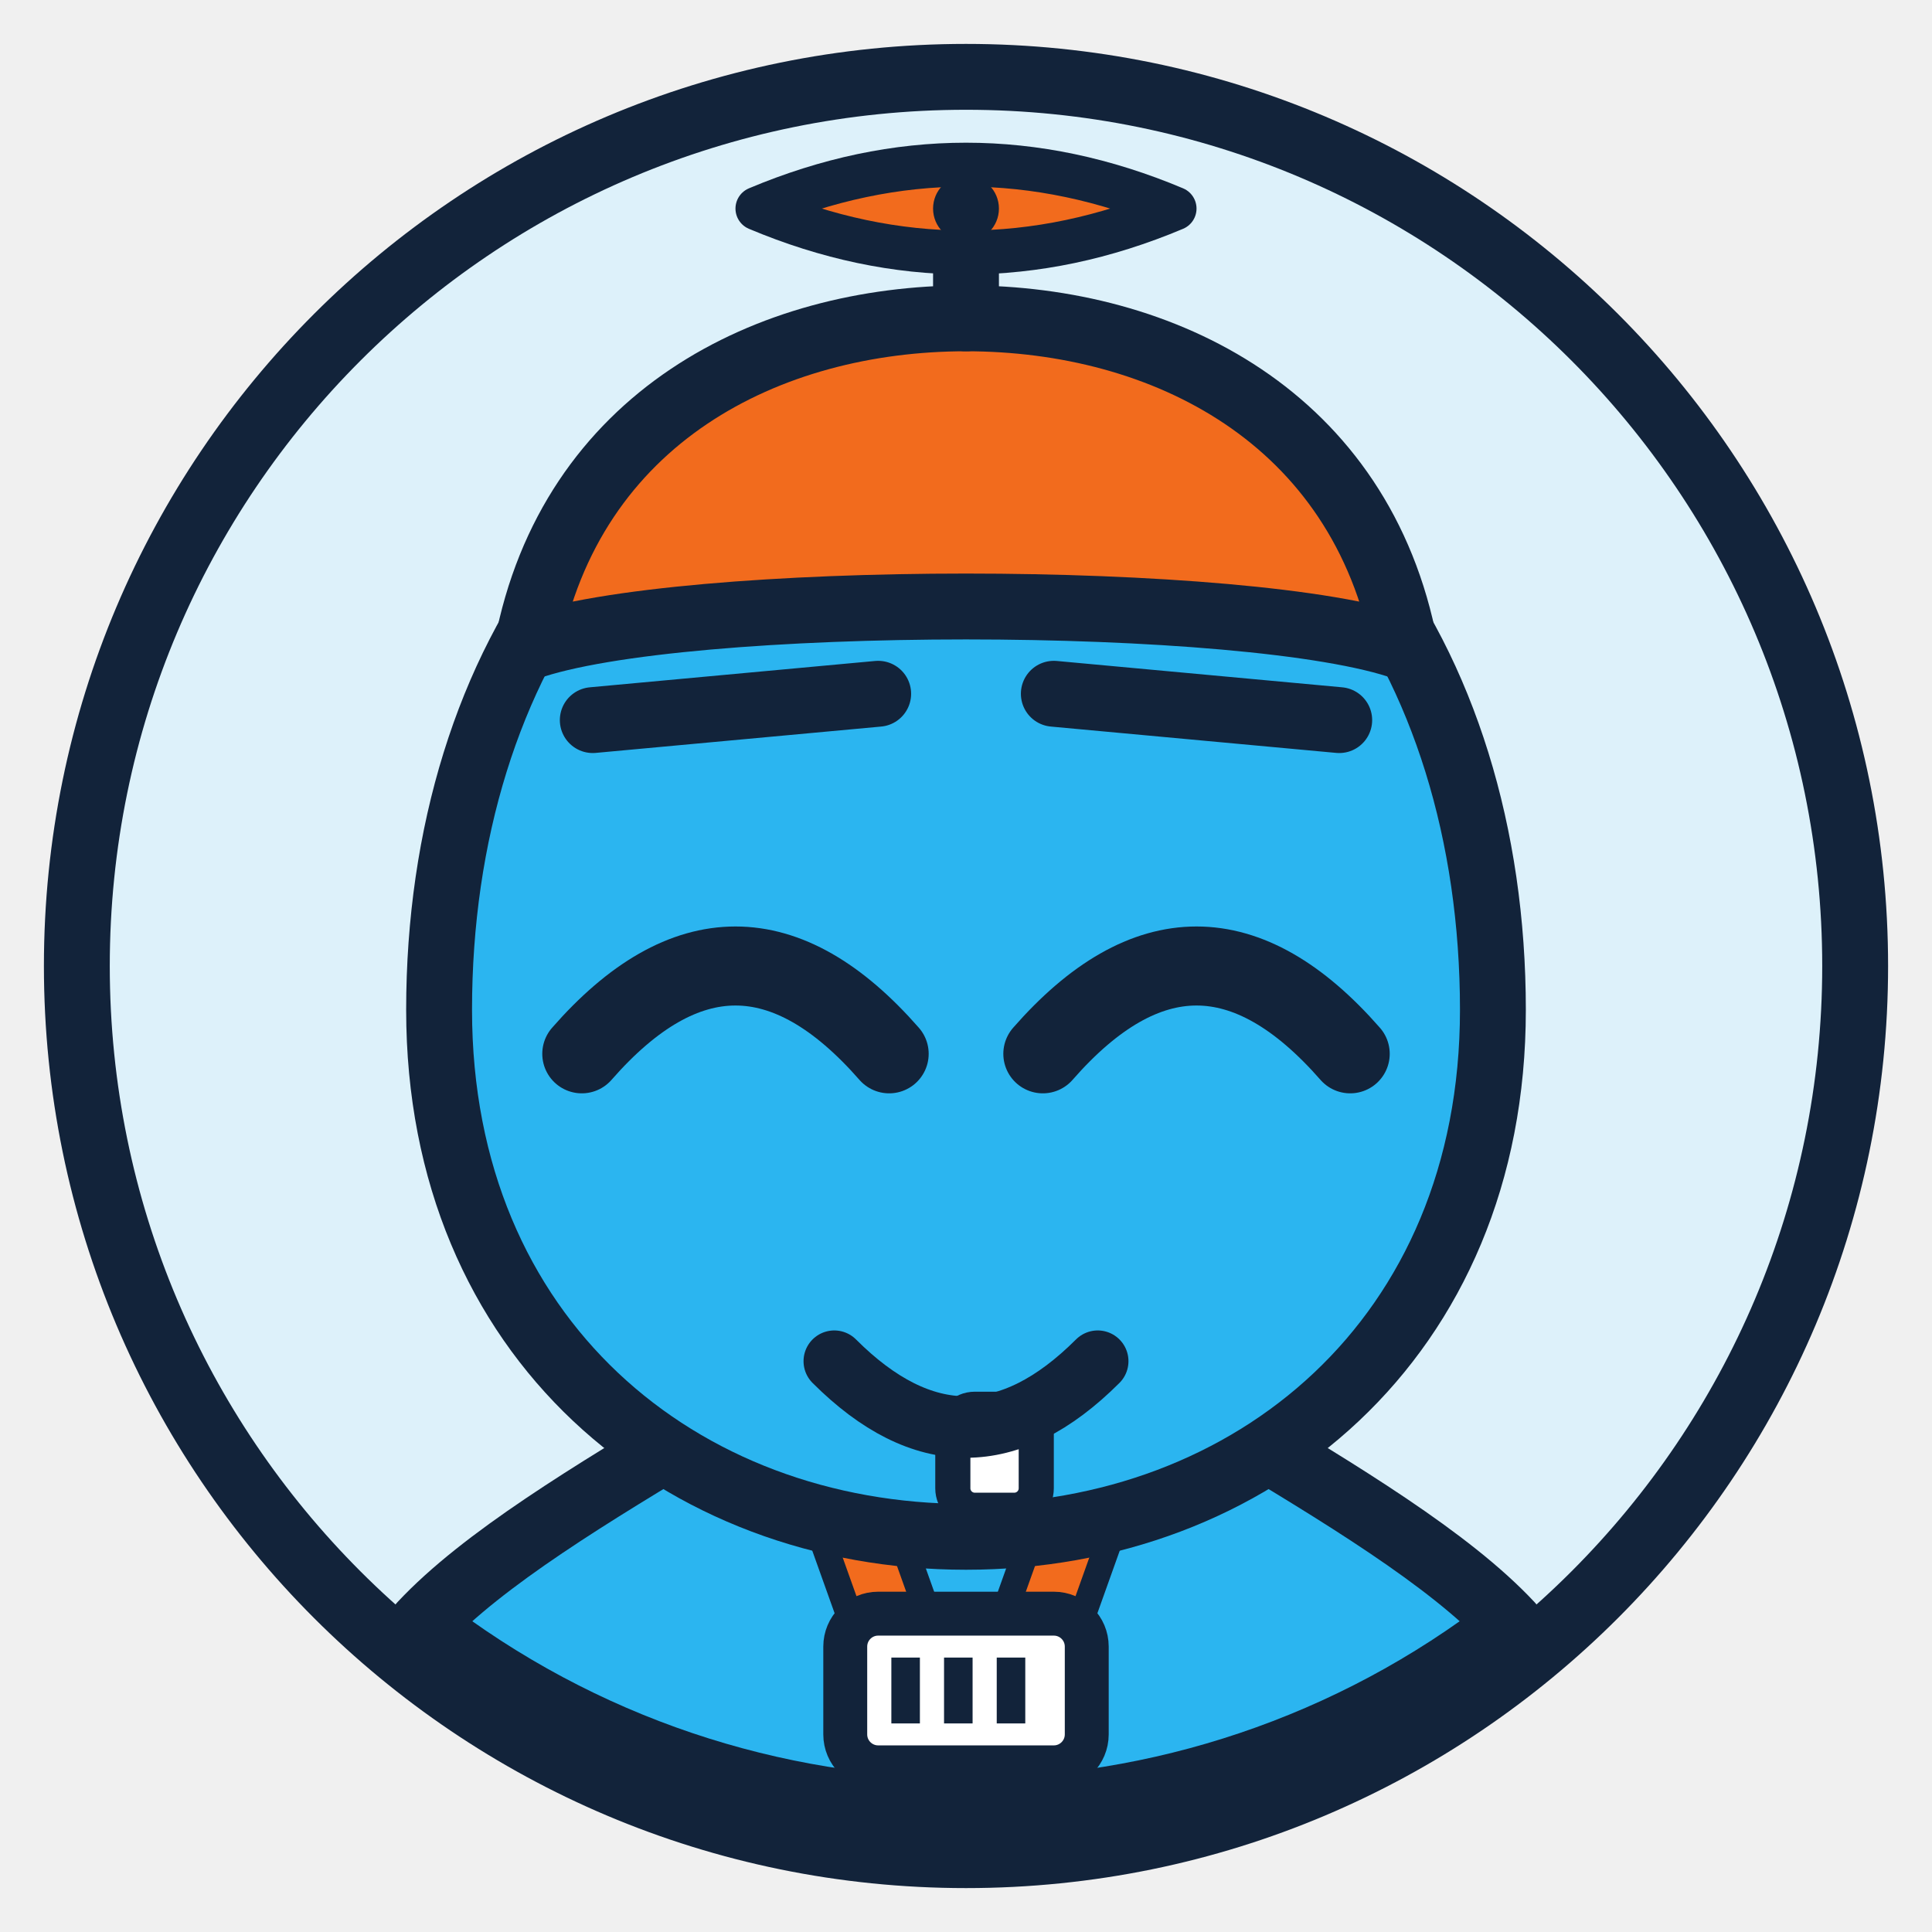
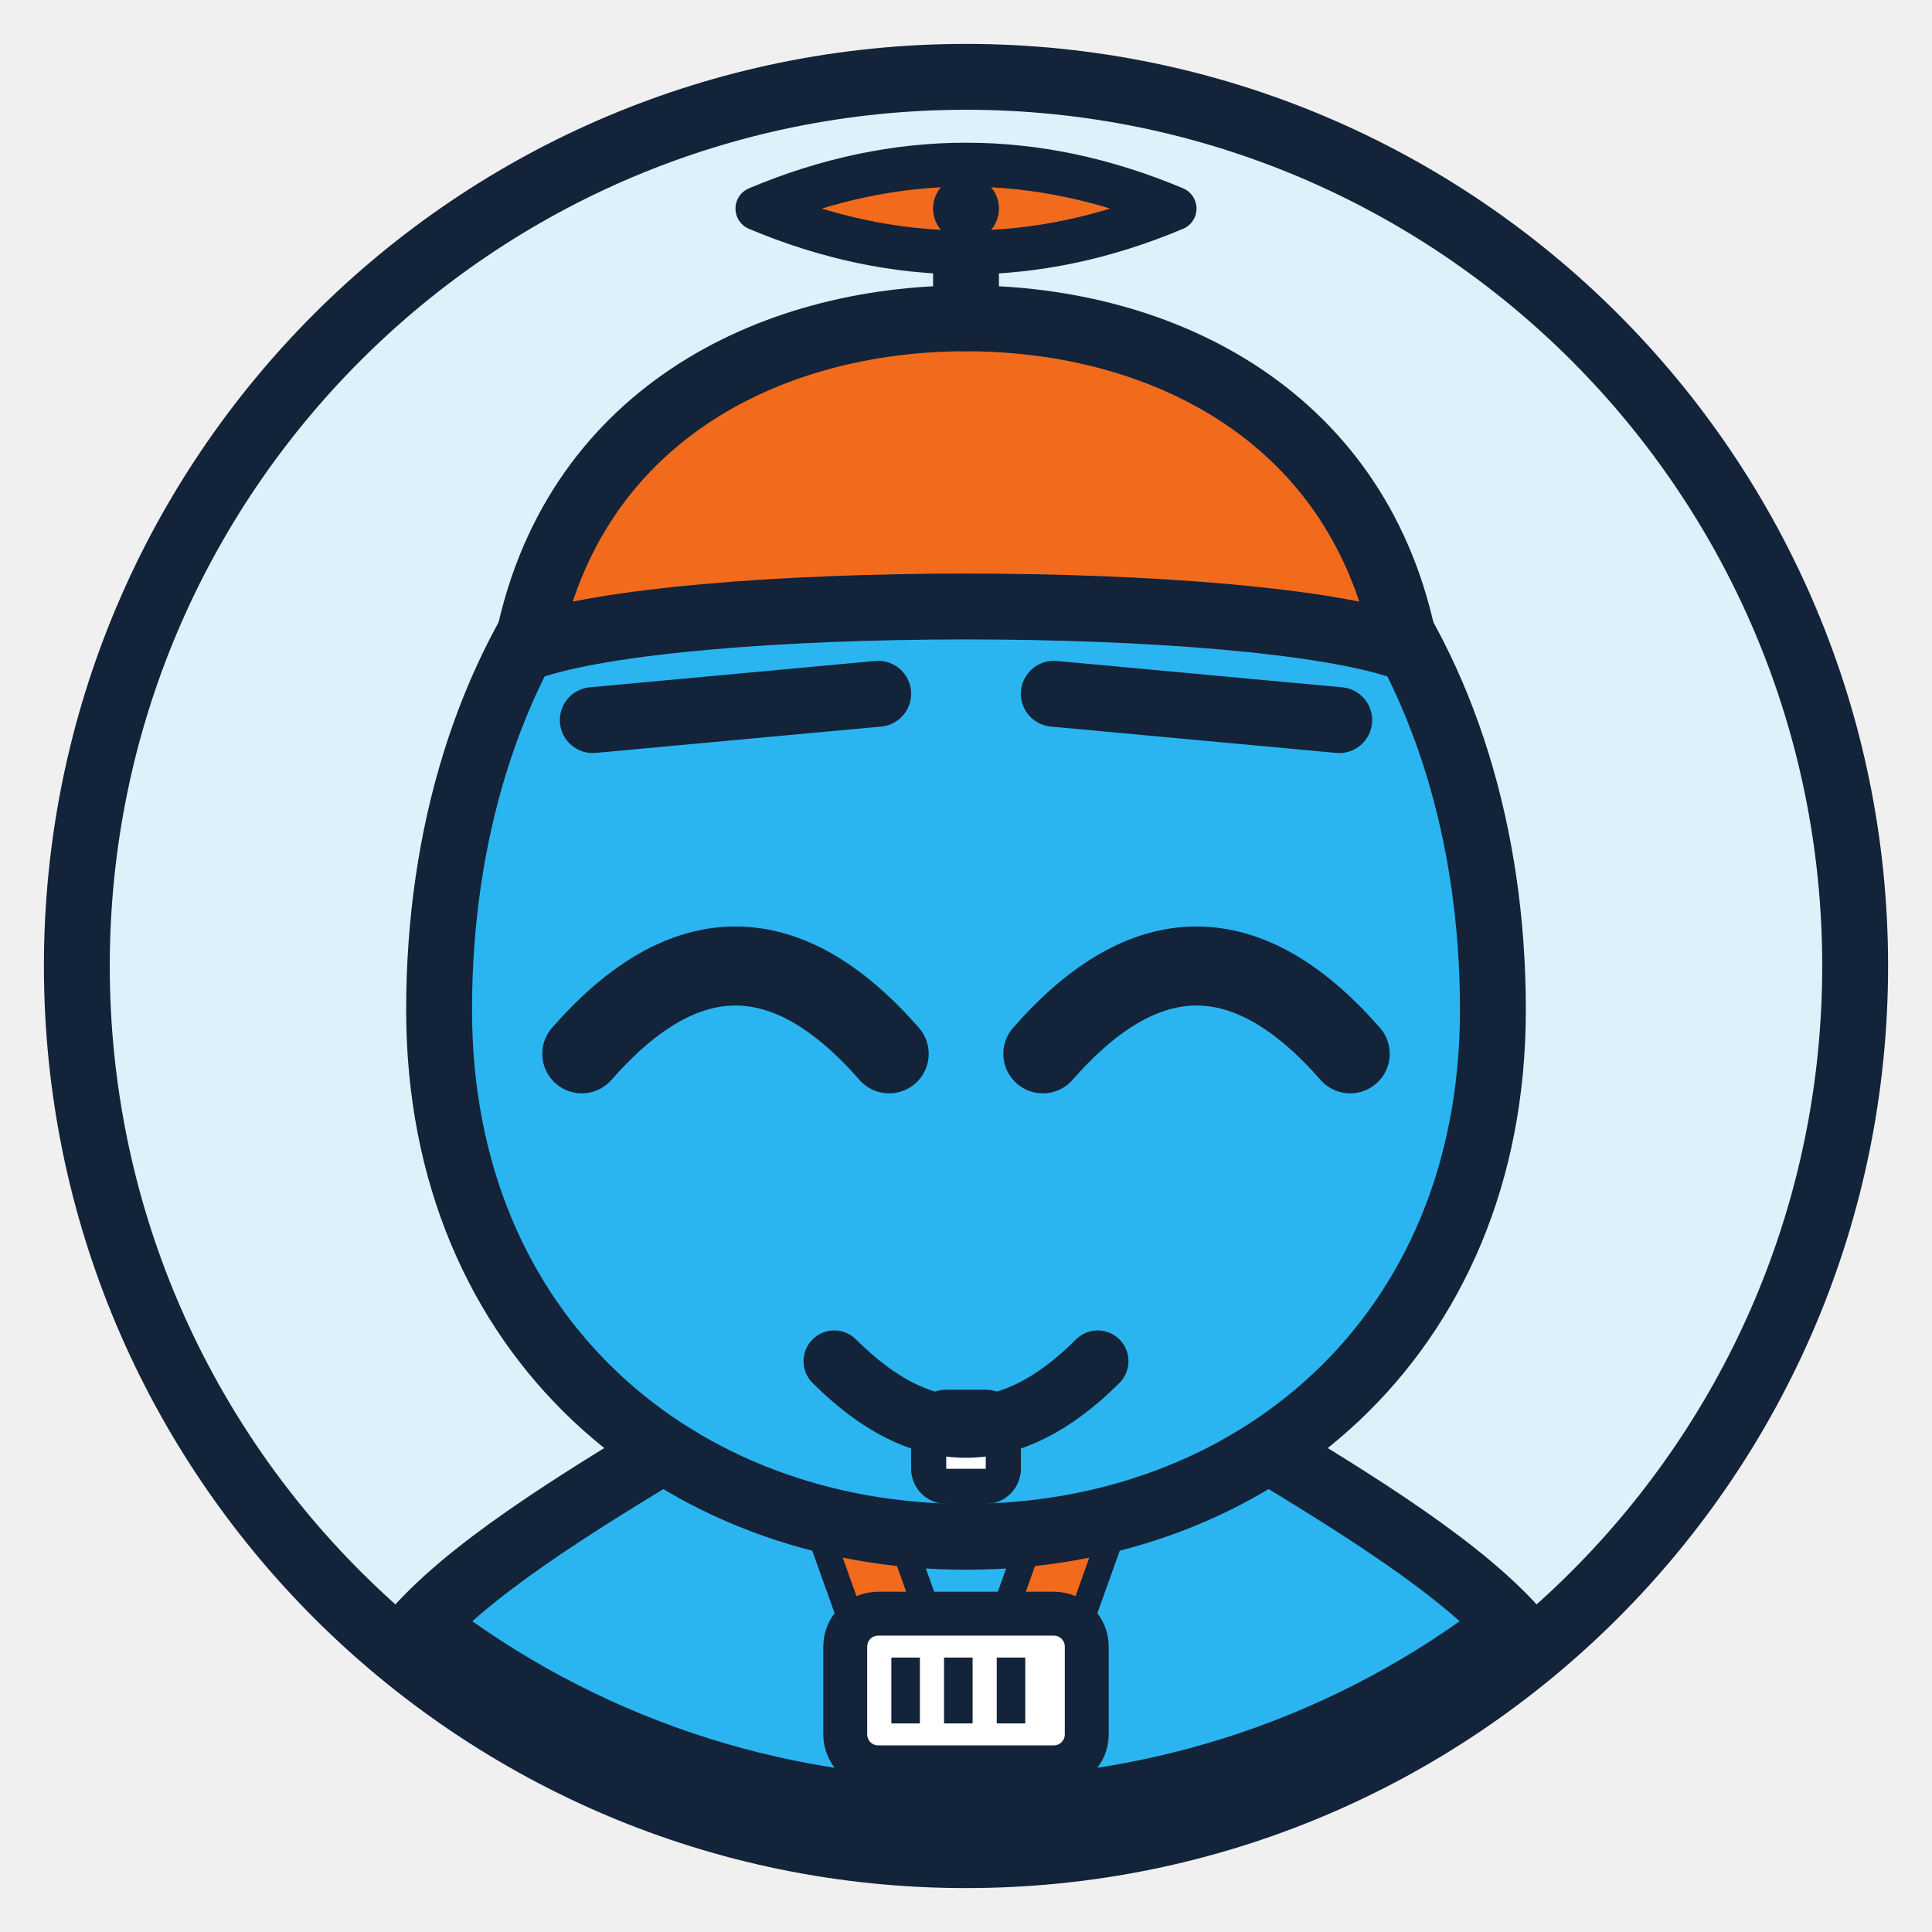
<svg xmlns="http://www.w3.org/2000/svg" viewBox="0 0 88 88" width="88" height="88" color="#12233A" role="img" aria-label="Shin: pleased">
  <circle class="face-disc" cx="44" cy="44" r="40.5" fill="#DDF1FA" />
  <g class="face-body" transform="translate(0 -2)">
    <path d="M32 67 C27 70 22 73 19.2 76 A40.5 40.5 0 0 0 68.8 76 C66 73 61 70 56 67 Z" fill="#2BB5F0" stroke="currentColor" stroke-width="3" stroke-linejoin="round" />
    <path d="M38.5 70 L41 77 M49.5 70 L47 77" stroke="currentColor" stroke-width="4.6" stroke-linecap="round" fill="none" />
    <path d="M38.5 70 L41 77 M49.5 70 L47 77" stroke="#F26B1D" stroke-width="2.2" stroke-linecap="round" fill="none" />
    <rect x="38.5" y="75.5" width="11" height="7" rx="1.5" fill="#FFFFFF" stroke="currentColor" stroke-width="2" />
    <path d="M40.6 77.5 h1.3 v3 h-1.3 Z M43 77.5 h1.3 v3 h-1.3 Z M45.4 77.5 h1.3 v3 h-1.3 Z" fill="#12233A" />
  </g>
  <g class="face-head">
    <path class="face-skull" d="M44 17 C59 17 68 30 68 46 C68 61 57 70 44 70 C31 70 20 61 20 46 C20 30 29 17 44 17 Z" fill="#2BB5F0" stroke="currentColor" stroke-width="3" />
    <g class="face-hat">
      <path d="M24 29.5 C26 19 35 14.5 44 14.5 C53 14.5 62 19 64 29.5 C57 27 31 27 24 29.5 Z" fill="#F26B1D" stroke="currentColor" stroke-width="3" stroke-linejoin="round" />
      <path d="M44 14.5 L44 10.5" stroke="currentColor" stroke-width="3" stroke-linecap="round" />
      <g>
        <path d="M34.5 9.5 Q44 5.5 53.5 9.5 Q44 13.5 34.5 9.5 Z" fill="#F26B1D" stroke="currentColor" stroke-width="2" stroke-linejoin="round" />
-         <circle cx="44" cy="9.5" r="1.5" fill="currentColor" />
+         <circle cx="44" cy="9.5" r="1.5" fill="#12233A" />
      </g>
    </g>
    <g class="face-brows">
      <path d="M27 32.8 L40 31.6 M48 31.6 L61 32.8" stroke="currentColor" stroke-width="3" stroke-linecap="round" fill="none" />
    </g>
    <g class="face-eyes">
      <path d="M26.5 48 Q33.5 40 40.5 48" stroke="currentColor" stroke-width="3.6" stroke-linecap="round" fill="none" />
      <path d="M47.5 48 Q54.5 40 61.5 48" stroke="currentColor" stroke-width="3.6" stroke-linecap="round" fill="none" />
    </g>
    <g class="face-mouth">
-       <rect x="43.4" y="64.19" width="3.8" height="4.6" rx="1" fill="#FFFFFF" stroke="currentColor" stroke-width="1.6" />
+       <rect x="42.3" y="64.10" width="3.4" height="3.6" rx=".8" fill="#FFFFFF" stroke="currentColor" stroke-width="1.6" />
      <path d="M38 62 Q44 68 50 62" stroke="currentColor" stroke-width="2.8" stroke-linecap="round" fill="none" />
    </g>
  </g>
  <g class="face-extras" />
  <circle class="face-ring" cx="44" cy="44" r="40.5" fill="none" stroke="currentColor" stroke-width="3" />
</svg>
